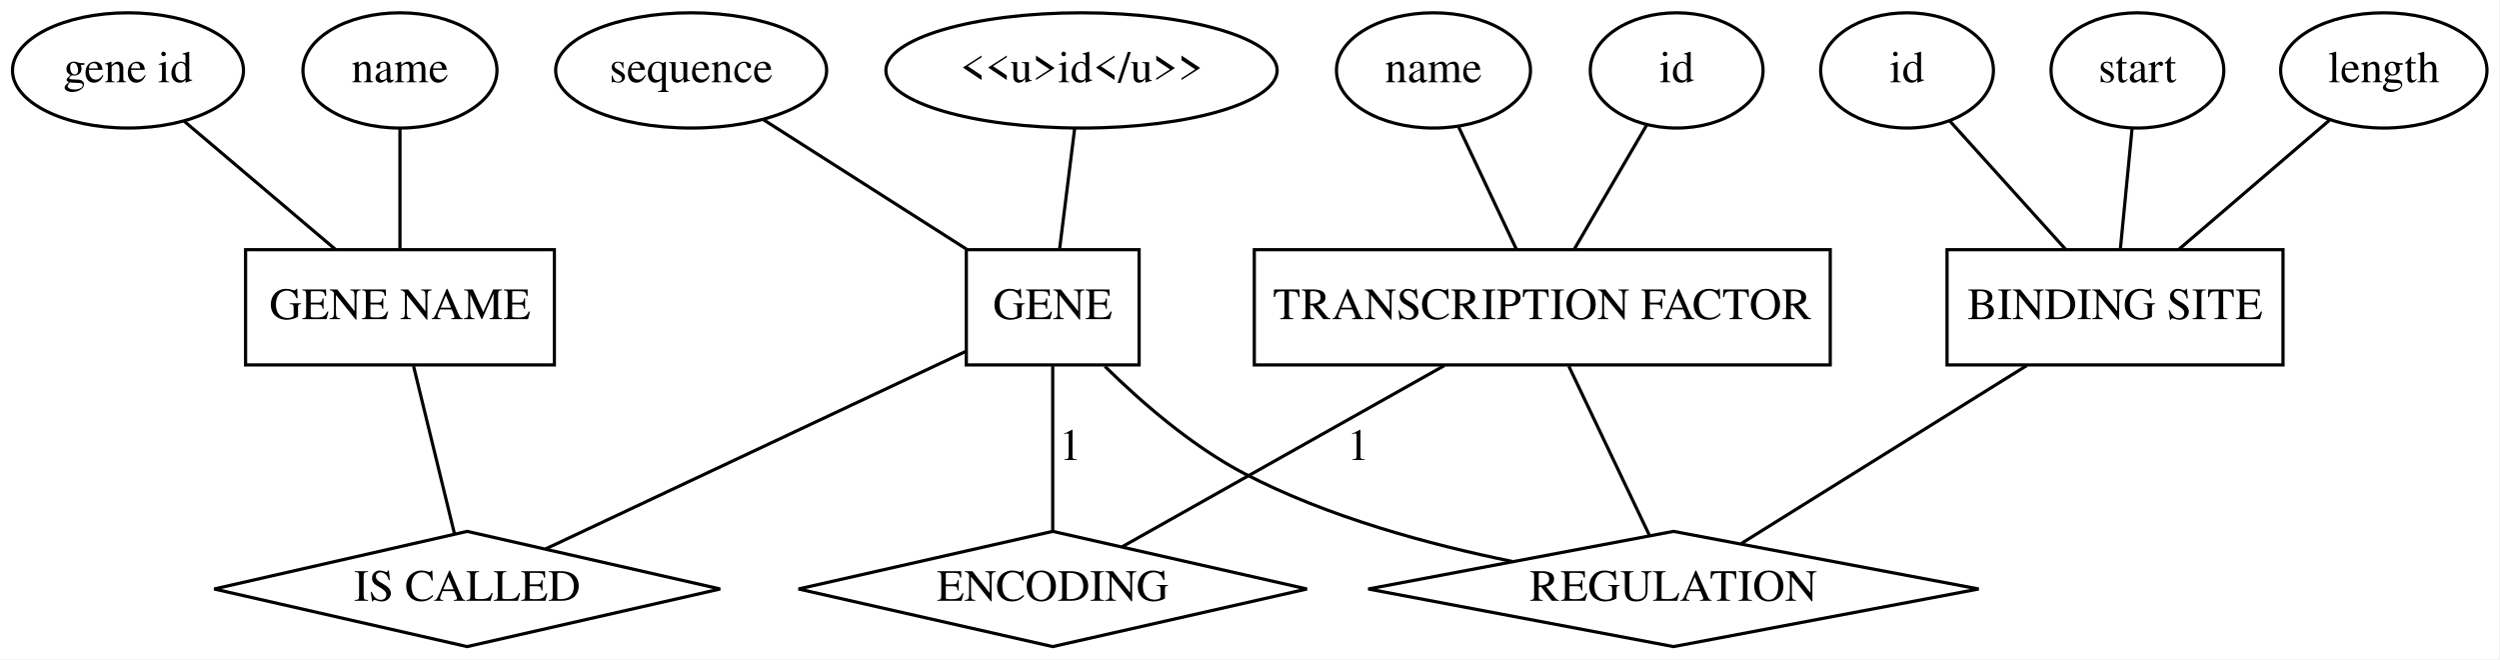
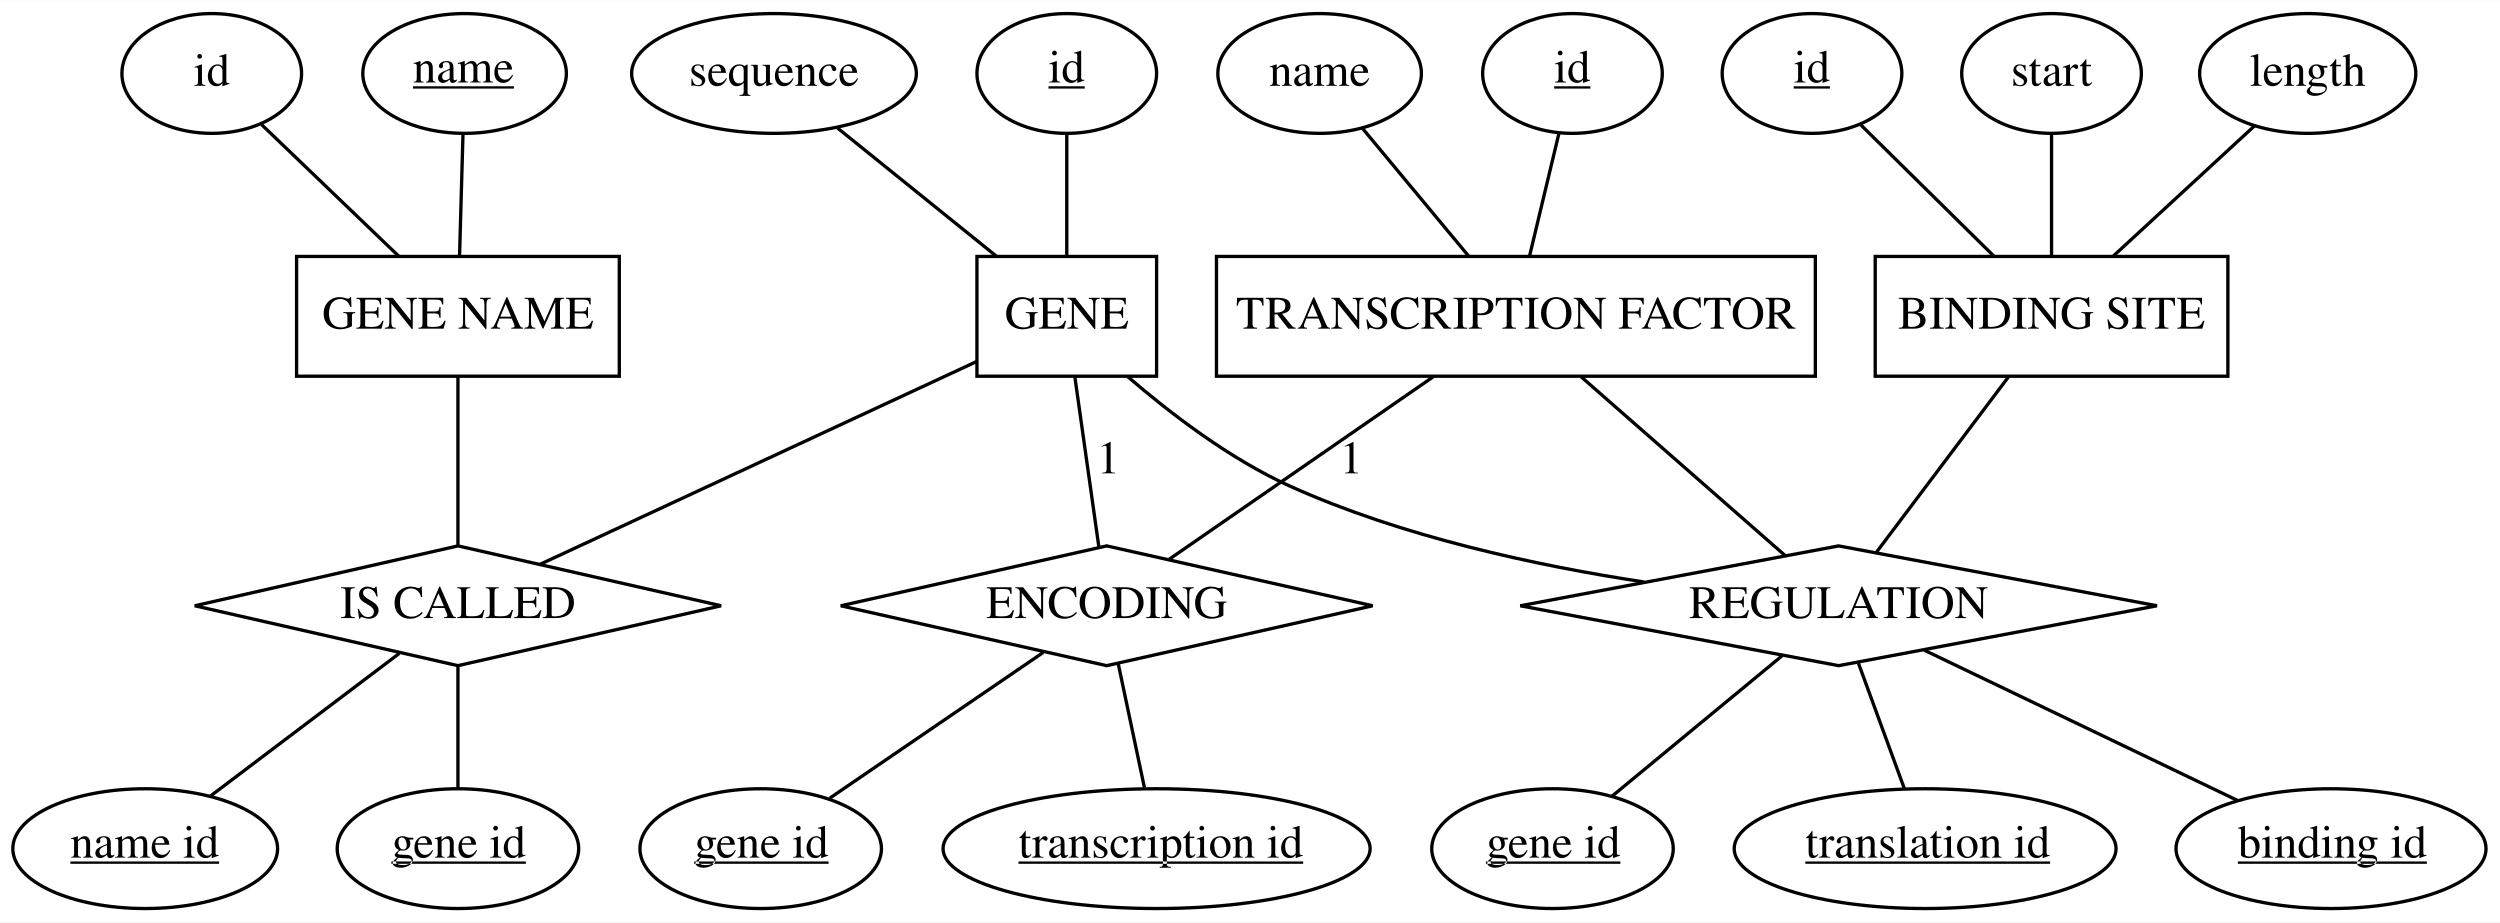
- <svg xmlns="http://www.w3.org/2000/svg" width="781pt" height="206pt" viewBox="0.00 0.00 781.00 206.00">
-   <g id="graph0" class="graph" transform="scale(1 1) rotate(0) translate(4 202)">
-     <polygon fill="white" stroke="none" points="-4,4 -4,-202 777,-202 777,4 -4,4" />
+ <svg xmlns="http://www.w3.org/2000/svg" width="751pt" height="277pt" viewBox="0.00 0.00 751.44 277.00">
+   <g id="graph0" class="graph" transform="scale(1 1) rotate(0) translate(4 273)">
+     <polygon fill="white" stroke="none" points="-4,4 -4,-273 747.442,-273 747.442,4 -4,4" />
    <g id="node1" class="node">
-       <polygon fill="none" stroke="black" points="352,-124 298,-124 298,-88 352,-88 352,-124" />
-       <text text-anchor="middle" x="325" y="-102.3" font-family="Times,serif" font-size="14.00">GENE</text>
+       <polygon fill="none" stroke="black" points="343.646,-196 289.646,-196 289.646,-160 343.646,-160 343.646,-196" />
+       <text text-anchor="middle" x="316.646" y="-174.3" font-family="Times,serif" font-size="14.00">GENE</text>
    </g>
    <g id="node5" class="node">
-       <polygon fill="none" stroke="black" points="142,-36 62.929,-18 142,-3.55271e-15 221.071,-18 142,-36" />
-       <text text-anchor="middle" x="142" y="-14.3" font-family="Times,serif" font-size="14.00">IS CALLED</text>
+       <polygon fill="none" stroke="black" points="133.646,-109 54.551,-91 133.646,-73 212.742,-91 133.646,-109" />
+       <text text-anchor="middle" x="133.646" y="-87.3" font-family="Times,serif" font-size="14.00">IS CALLED</text>
+     </g>
+     <g id="edge23" class="edge">
+       <path fill="none" stroke="black" d="M289.644,-164.458C254.25,-148.018 192.657,-119.409 158.41,-103.502" />
+     </g>
+     <g id="node6" class="node">
+       <polygon fill="none" stroke="black" points="328.646,-109 248.713,-91 328.646,-73 408.58,-91 328.646,-109" />
+       <text text-anchor="middle" x="328.646" y="-87.3" font-family="Times,serif" font-size="14.00">ENCODING</text>
+     </g>
+     <g id="edge1" class="edge">
+       <path fill="none" stroke="black" d="M319.075,-159.799C321.184,-144.858 324.219,-123.358 326.303,-108.597" />
+       <text text-anchor="middle" x="329.146" y="-130.8" font-family="Times,serif" font-size="14.00"> 1</text>
+     </g>
+     <g id="node7" class="node">
+       <polygon fill="none" stroke="black" points="548.646,-109 452.962,-91 548.646,-73 644.331,-91 548.646,-109" />
+       <text text-anchor="middle" x="548.646" y="-87.3" font-family="Times,serif" font-size="14.00">REGULATION</text>
+     </g>
+     <g id="edge19" class="edge">
+       <path fill="none" stroke="black" d="M334.876,-159.948C347.617,-148.943 365.532,-135.2 383.646,-127 417.26,-111.784 457.756,-103.068 490.217,-98.139" />
+     </g>
+     <g id="node2" class="node">
+       <polygon fill="none" stroke="black" points="665.646,-196 559.646,-196 559.646,-160 665.646,-160 665.646,-196" />
+       <text text-anchor="middle" x="612.646" y="-174.3" font-family="Times,serif" font-size="14.00">BINDING SITE</text>
+     </g>
+     <g id="edge21" class="edge">
+       <path fill="none" stroke="black" d="M599.695,-159.799C588.007,-144.276 570.988,-121.673 559.868,-106.903" />
+     </g>
+     <g id="node3" class="node">
+       <polygon fill="none" stroke="black" points="182.146,-196 85.147,-196 85.147,-160 182.146,-160 182.146,-196" />
+       <text text-anchor="middle" x="133.646" y="-174.3" font-family="Times,serif" font-size="14.00">GENE NAME</text>
+     </g>
+     <g id="edge22" class="edge">
+       <path fill="none" stroke="black" d="M133.646,-159.799C133.646,-145.052 133.646,-123.915 133.646,-109.175" />
+     </g>
+     <g id="node4" class="node">
+       <polygon fill="none" stroke="black" points="541.646,-196 361.646,-196 361.646,-160 541.646,-160 541.646,-196" />
+       <text text-anchor="middle" x="451.646" y="-174.3" font-family="Times,serif" font-size="14.00">TRANSCRIPTION FACTOR</text>
+     </g>
+     <g id="edge2" class="edge">
+       <path fill="none" stroke="black" d="M426.756,-159.799C403.31,-143.597 368.703,-119.681 347.474,-105.011" />
+       <text text-anchor="middle" x="402.146" y="-130.8" font-family="Times,serif" font-size="14.00"> 1</text>
+     </g>
+     <g id="edge20" class="edge">
+       <path fill="none" stroke="black" d="M471.276,-159.799C489.323,-143.985 515.755,-120.822 532.578,-106.081" />
+     </g>
+     <g id="node17" class="node">
+       <ellipse fill="none" stroke="black" cx="133.646" cy="-18" rx="36.294" ry="18" />
+       <text text-anchor="start" x="113.646" y="-15.3" font-family="Times,serif" text-decoration="underline" font-size="14.00">gene id</text>
+     </g>
+     <g id="edge12" class="edge">
+       <path fill="none" stroke="black" d="M133.646,-72.813C133.646,-61.65 133.646,-47.16 133.646,-36.029" />
+     </g>
+     <g id="node18" class="node">
+       <ellipse fill="none" stroke="black" cx="39.647" cy="-18" rx="39.794" ry="18" />
+       <text text-anchor="start" x="17.146" y="-15.3" font-family="Times,serif" text-decoration="underline" font-size="14.00">name id</text>
+     </g>
+     <g id="edge13" class="edge">
+       <path fill="none" stroke="black" d="M115.966,-76.645C99.798,-64.434 75.924,-46.401 59.195,-33.765" />
+     </g>
+     <g id="node20" class="node">
+       <ellipse fill="none" stroke="black" cx="343.646" cy="-18" rx="64.189" ry="18" />
+       <text text-anchor="start" x="302.146" y="-15.3" font-family="Times,serif" text-decoration="underline" font-size="14.00">transcription id</text>
+     </g>
+     <g id="edge15" class="edge">
+       <path fill="none" stroke="black" d="M332.125,-73.533C334.48,-62.39 337.584,-47.696 339.977,-36.369" />
+     </g>
+     <g id="node22" class="node">
+       <ellipse fill="none" stroke="black" cx="462.646" cy="-18" rx="36.294" ry="18" />
+       <text text-anchor="start" x="442.646" y="-15.3" font-family="Times,serif" text-decoration="underline" font-size="14.00">gene id</text>
+     </g>
+     <g id="edge17" class="edge">
+       <path fill="none" stroke="black" d="M531.656,-75.973C516.872,-63.768 495.519,-46.139 480.49,-33.731" />
+     </g>
+     <g id="node23" class="node">
+       <ellipse fill="none" stroke="black" cx="574.646" cy="-18" rx="57.391" ry="18" />
+       <text text-anchor="start" x="538.646" y="-15.3" font-family="Times,serif" text-decoration="underline" font-size="14.00">translation id</text>
+     </g>
+     <g id="edge18" class="edge">
+       <path fill="none" stroke="black" d="M554.546,-73.889C558.681,-62.597 564.199,-47.529 568.407,-36.037" />
+     </g>
+     <g id="node8" class="node">
+       <ellipse fill="none" stroke="black" cx="316.646" cy="-251" rx="27" ry="18" />
+       <text text-anchor="start" x="311.146" y="-248.3" font-family="Times,serif" text-decoration="underline" font-size="14.00">id</text>
+     </g>
+     <g id="edge3" class="edge">
+       <path fill="none" stroke="black" d="M316.646,-232.813C316.646,-221.65 316.646,-207.16 316.646,-196.029" />
+     </g>
+     <g id="node9" class="node">
+       <ellipse fill="none" stroke="black" cx="228.646" cy="-251" rx="42.793" ry="18" />
+       <text text-anchor="middle" x="228.646" y="-247.3" font-family="Times,serif" font-size="14.00">sequence</text>
+     </g>
+     <g id="edge4" class="edge">
+       <path fill="none" stroke="black" d="M247.741,-234.594C261.794,-223.256 280.901,-207.84 295.43,-196.118" />
+     </g>
+     <g id="node10" class="node">
+       <ellipse fill="none" stroke="black" cx="135.646" cy="-251" rx="30.595" ry="18" />
+       <text text-anchor="start" x="120.146" y="-248.3" font-family="Times,serif" text-decoration="underline" font-size="14.00">name</text>
+     </g>
+     <g id="edge5" class="edge">
+       <path fill="none" stroke="black" d="M135.162,-232.813C134.848,-221.65 134.44,-207.16 134.126,-196.029" />
+     </g>
+     <g id="node11" class="node">
+       <ellipse fill="none" stroke="black" cx="59.647" cy="-251" rx="27" ry="18" />
+       <text text-anchor="middle" x="59.647" y="-247.3" font-family="Times,serif" font-size="14.00">id</text>
+     </g>
+     <g id="edge6" class="edge">
+       <path fill="none" stroke="black" d="M74.621,-235.632C86.531,-224.205 103.227,-208.186 115.825,-196.099" />
+     </g>
+     <g id="node12" class="node">
+       <ellipse fill="none" stroke="black" cx="540.646" cy="-251" rx="27" ry="18" />
+       <text text-anchor="start" x="535.146" y="-248.3" font-family="Times,serif" text-decoration="underline" font-size="14.00">id</text>
+     </g>
+     <g id="edge9" class="edge">
+       <path fill="none" stroke="black" d="M555.217,-235.632C566.804,-224.205 583.049,-208.186 595.306,-196.099" />
+     </g>
+     <g id="node13" class="node">
+       <ellipse fill="none" stroke="black" cx="612.646" cy="-251" rx="27" ry="18" />
+       <text text-anchor="middle" x="612.646" y="-247.3" font-family="Times,serif" font-size="14.00">start</text>
+     </g>
+     <g id="edge7" class="edge">
+       <path fill="none" stroke="black" d="M612.646,-232.813C612.646,-221.65 612.646,-207.16 612.646,-196.029" />
+     </g>
+     <g id="node14" class="node">
+       <ellipse fill="none" stroke="black" cx="689.646" cy="-251" rx="32.494" ry="18" />
+       <text text-anchor="middle" x="689.646" y="-247.3" font-family="Times,serif" font-size="14.00">length</text>
+     </g>
+     <g id="edge8" class="edge">
+       <path fill="none" stroke="black" d="M673.692,-235.289C661.358,-223.916 644.257,-208.148 631.292,-196.193" />
+     </g>
+     <g id="node15" class="node">
+       <ellipse fill="none" stroke="black" cx="468.646" cy="-251" rx="27" ry="18" />
+       <text text-anchor="start" x="463.146" y="-248.3" font-family="Times,serif" text-decoration="underline" font-size="14.00">id</text>
+     </g>
+     <g id="edge10" class="edge">
+       <path fill="none" stroke="black" d="M464.618,-233.174C461.947,-222.02 458.453,-207.428 455.764,-196.198" />
+     </g>
+     <g id="node16" class="node">
+       <ellipse fill="none" stroke="black" cx="392.646" cy="-251" rx="30.595" ry="18" />
+       <text text-anchor="middle" x="392.646" y="-247.3" font-family="Times,serif" font-size="14.00">name</text>
+     </g>
+     <g id="edge11" class="edge">
+       <path fill="none" stroke="black" d="M405.449,-234.594C414.87,-223.256 427.681,-207.84 437.422,-196.118" />
+     </g>
+     <g id="node19" class="node">
+       <ellipse fill="none" stroke="black" cx="224.646" cy="-18" rx="36.294" ry="18" />
+       <text text-anchor="start" x="204.646" y="-15.3" font-family="Times,serif" text-decoration="underline" font-size="14.00">gene id</text>
+     </g>
+     <g id="edge14" class="edge">
+       <path fill="none" stroke="black" d="M245.384,-33.157C264.094,-45.931 291.393,-64.567 309.571,-76.978" />
+     </g>
+     <g id="node21" class="node">
+       <ellipse fill="none" stroke="black" cx="696.646" cy="-18" rx="46.593" ry="18" />
+       <text text-anchor="start" x="668.646" y="-15.3" font-family="Times,serif" text-decoration="underline" font-size="14.00">binding id</text>
    </g>
    <g id="edge16" class="edge">
-       <path fill="none" stroke="black" d="M297.998,-92.31C262.504,-75.63 200.664,-46.569 166.475,-30.502" />
-     </g>
-     <g id="node6" class="node">
-       <polygon fill="none" stroke="black" points="325,-36 245.55,-18 325,-3.55271e-15 404.45,-18 325,-36" />
-       <text text-anchor="middle" x="325" y="-14.3" font-family="Times,serif" font-size="14.00">ENCODING</text>
-     </g>
-     <g id="edge1" class="edge">
-       <path fill="none" stroke="black" d="M325,-87.597C325,-72.578 325,-51.009 325,-36.084" />
-       <text text-anchor="middle" x="330.5" y="-58.3" font-family="Times,serif" font-size="14.00"> 1</text>
-     </g>
-     <g id="node7" class="node">
-       <polygon fill="none" stroke="black" points="519,-36 423.612,-18 519,-3.55271e-15 614.388,-18 519,-36" />
-       <text text-anchor="middle" x="519" y="-14.3" font-family="Times,serif" font-size="14.00">REGULATION</text>
-     </g>
-     <g id="edge12" class="edge">
-       <path fill="none" stroke="black" d="M341.32,-87.547C352.605,-76.443 368.508,-62.586 385,-54 411.019,-40.454 442.672,-31.87 468.679,-26.596" />
-     </g>
-     <g id="node2" class="node">
-       <polygon fill="none" stroke="black" points="709.5,-124 604.5,-124 604.5,-88 709.5,-88 709.5,-124" />
-       <text text-anchor="middle" x="657" y="-102.3" font-family="Times,serif" font-size="14.00">BINDING SITE</text>
-     </g>
-     <g id="edge14" class="edge">
-       <path fill="none" stroke="black" d="M629.405,-87.803C603.134,-71.431 564.155,-47.14 540.228,-32.229" />
-     </g>
-     <g id="node3" class="node">
-       <polygon fill="none" stroke="black" points="169.25,-124 72.75,-124 72.75,-88 169.25,-88 169.25,-124" />
-       <text text-anchor="middle" x="121" y="-102.3" font-family="Times,serif" font-size="14.00">GENE NAME</text>
-     </g>
-     <g id="edge15" class="edge">
-       <path fill="none" stroke="black" d="M125.25,-87.597C128.989,-72.283 134.391,-50.161 138.041,-35.214" />
-     </g>
-     <g id="node4" class="node">
-       <polygon fill="none" stroke="black" points="568,-124 388,-124 388,-88 568,-88 568,-124" />
-       <text text-anchor="middle" x="478" y="-102.3" font-family="Times,serif" font-size="14.00">TRANSCRIPTION FACTOR</text>
-     </g>
-     <g id="edge2" class="edge">
-       <path fill="none" stroke="black" d="M447.406,-87.803C417.582,-71.039 372.985,-45.972 346.659,-31.174" />
-       <text text-anchor="middle" x="420.5" y="-58.3" font-family="Times,serif" font-size="14.00"> 1</text>
-     </g>
-     <g id="edge13" class="edge">
-       <path fill="none" stroke="black" d="M486.297,-87.597C493.691,-72.087 504.415,-49.592 511.543,-34.642" />
-     </g>
-     <g id="node8" class="node">
-       <ellipse fill="none" stroke="black" cx="334" cy="-180" rx="61.142" ry="18" />
-       <text text-anchor="middle" x="334" y="-176.3" font-family="Times,serif" font-size="14.00">&lt;&lt;u&gt;id&lt;/u&gt;&gt;</text>
-     </g>
-     <g id="edge3" class="edge">
-       <path fill="none" stroke="black" d="M331.867,-161.937C330.453,-150.626 328.604,-135.828 327.18,-124.441" />
-     </g>
-     <g id="node9" class="node">
-       <ellipse fill="none" stroke="black" cx="212" cy="-180" rx="42.346" ry="18" />
-       <text text-anchor="middle" x="212" y="-176.3" font-family="Times,serif" font-size="14.00">sequence</text>
-     </g>
-     <g id="edge4" class="edge">
-       <path fill="none" stroke="black" d="M234.596,-164.603C252.887,-152.948 278.702,-136.5 298.066,-124.161" />
-     </g>
-     <g id="node10" class="node">
-       <ellipse fill="none" stroke="black" cx="121" cy="-180" rx="30.321" ry="18" />
-       <text text-anchor="middle" x="121" y="-176.3" font-family="Times,serif" font-size="14.00">name</text>
-     </g>
-     <g id="edge5" class="edge">
-       <path fill="none" stroke="black" d="M121,-161.937C121,-150.626 121,-135.828 121,-124.441" />
-     </g>
-     <g id="node11" class="node">
-       <ellipse fill="none" stroke="black" cx="36" cy="-180" rx="36.096" ry="18" />
-       <text text-anchor="middle" x="36" y="-176.3" font-family="Times,serif" font-size="14.00">gene id</text>
-     </g>
-     <g id="edge6" class="edge">
-       <path fill="none" stroke="black" d="M53.612,-164.082C67.325,-152.466 86.375,-136.329 100.723,-124.176" />
-     </g>
-     <g id="node12" class="node">
-       <ellipse fill="none" stroke="black" cx="592" cy="-180" rx="27" ry="18" />
-       <text text-anchor="middle" x="592" y="-176.3" font-family="Times,serif" font-size="14.00">id</text>
-     </g>
-     <g id="edge9" class="edge">
-       <path fill="none" stroke="black" d="M605.468,-164.082C615.954,-152.466 630.522,-136.329 641.494,-124.176" />
-     </g>
-     <g id="node13" class="node">
-       <ellipse fill="none" stroke="black" cx="664" cy="-180" rx="27" ry="18" />
-       <text text-anchor="middle" x="664" y="-176.3" font-family="Times,serif" font-size="14.00">start</text>
-     </g>
-     <g id="edge7" class="edge">
-       <path fill="none" stroke="black" d="M662.341,-161.937C661.241,-150.626 659.803,-135.828 658.696,-124.441" />
-     </g>
-     <g id="node14" class="node">
-       <ellipse fill="none" stroke="black" cx="741" cy="-180" rx="32.246" ry="18" />
-       <text text-anchor="middle" x="741" y="-176.3" font-family="Times,serif" font-size="14.00">length</text>
-     </g>
-     <g id="edge8" class="edge">
-       <path fill="none" stroke="black" d="M724.001,-164.43C710.387,-152.76 691.261,-136.366 676.927,-124.08" />
-     </g>
-     <g id="node15" class="node">
-       <ellipse fill="none" stroke="black" cx="520" cy="-180" rx="27" ry="18" />
-       <text text-anchor="middle" x="520" y="-176.3" font-family="Times,serif" font-size="14.00">id</text>
-     </g>
-     <g id="edge10" class="edge">
-       <path fill="none" stroke="black" d="M510.679,-163.021C503.96,-151.504 494.904,-135.978 488.028,-124.191" />
-     </g>
-     <g id="node16" class="node">
-       <ellipse fill="none" stroke="black" cx="444" cy="-180" rx="30.321" ry="18" />
-       <text text-anchor="middle" x="444" y="-176.3" font-family="Times,serif" font-size="14.00">name</text>
-     </g>
-     <g id="edge11" class="edge">
-       <path fill="none" stroke="black" d="M451.886,-162.301C457.3,-150.835 464.466,-135.661 469.921,-124.109" />
+       <path fill="none" stroke="black" d="M668.646,-32.433C641.531,-45.44 600.762,-64.999 574.426,-77.633" />
    </g>
  </g>
</svg>
